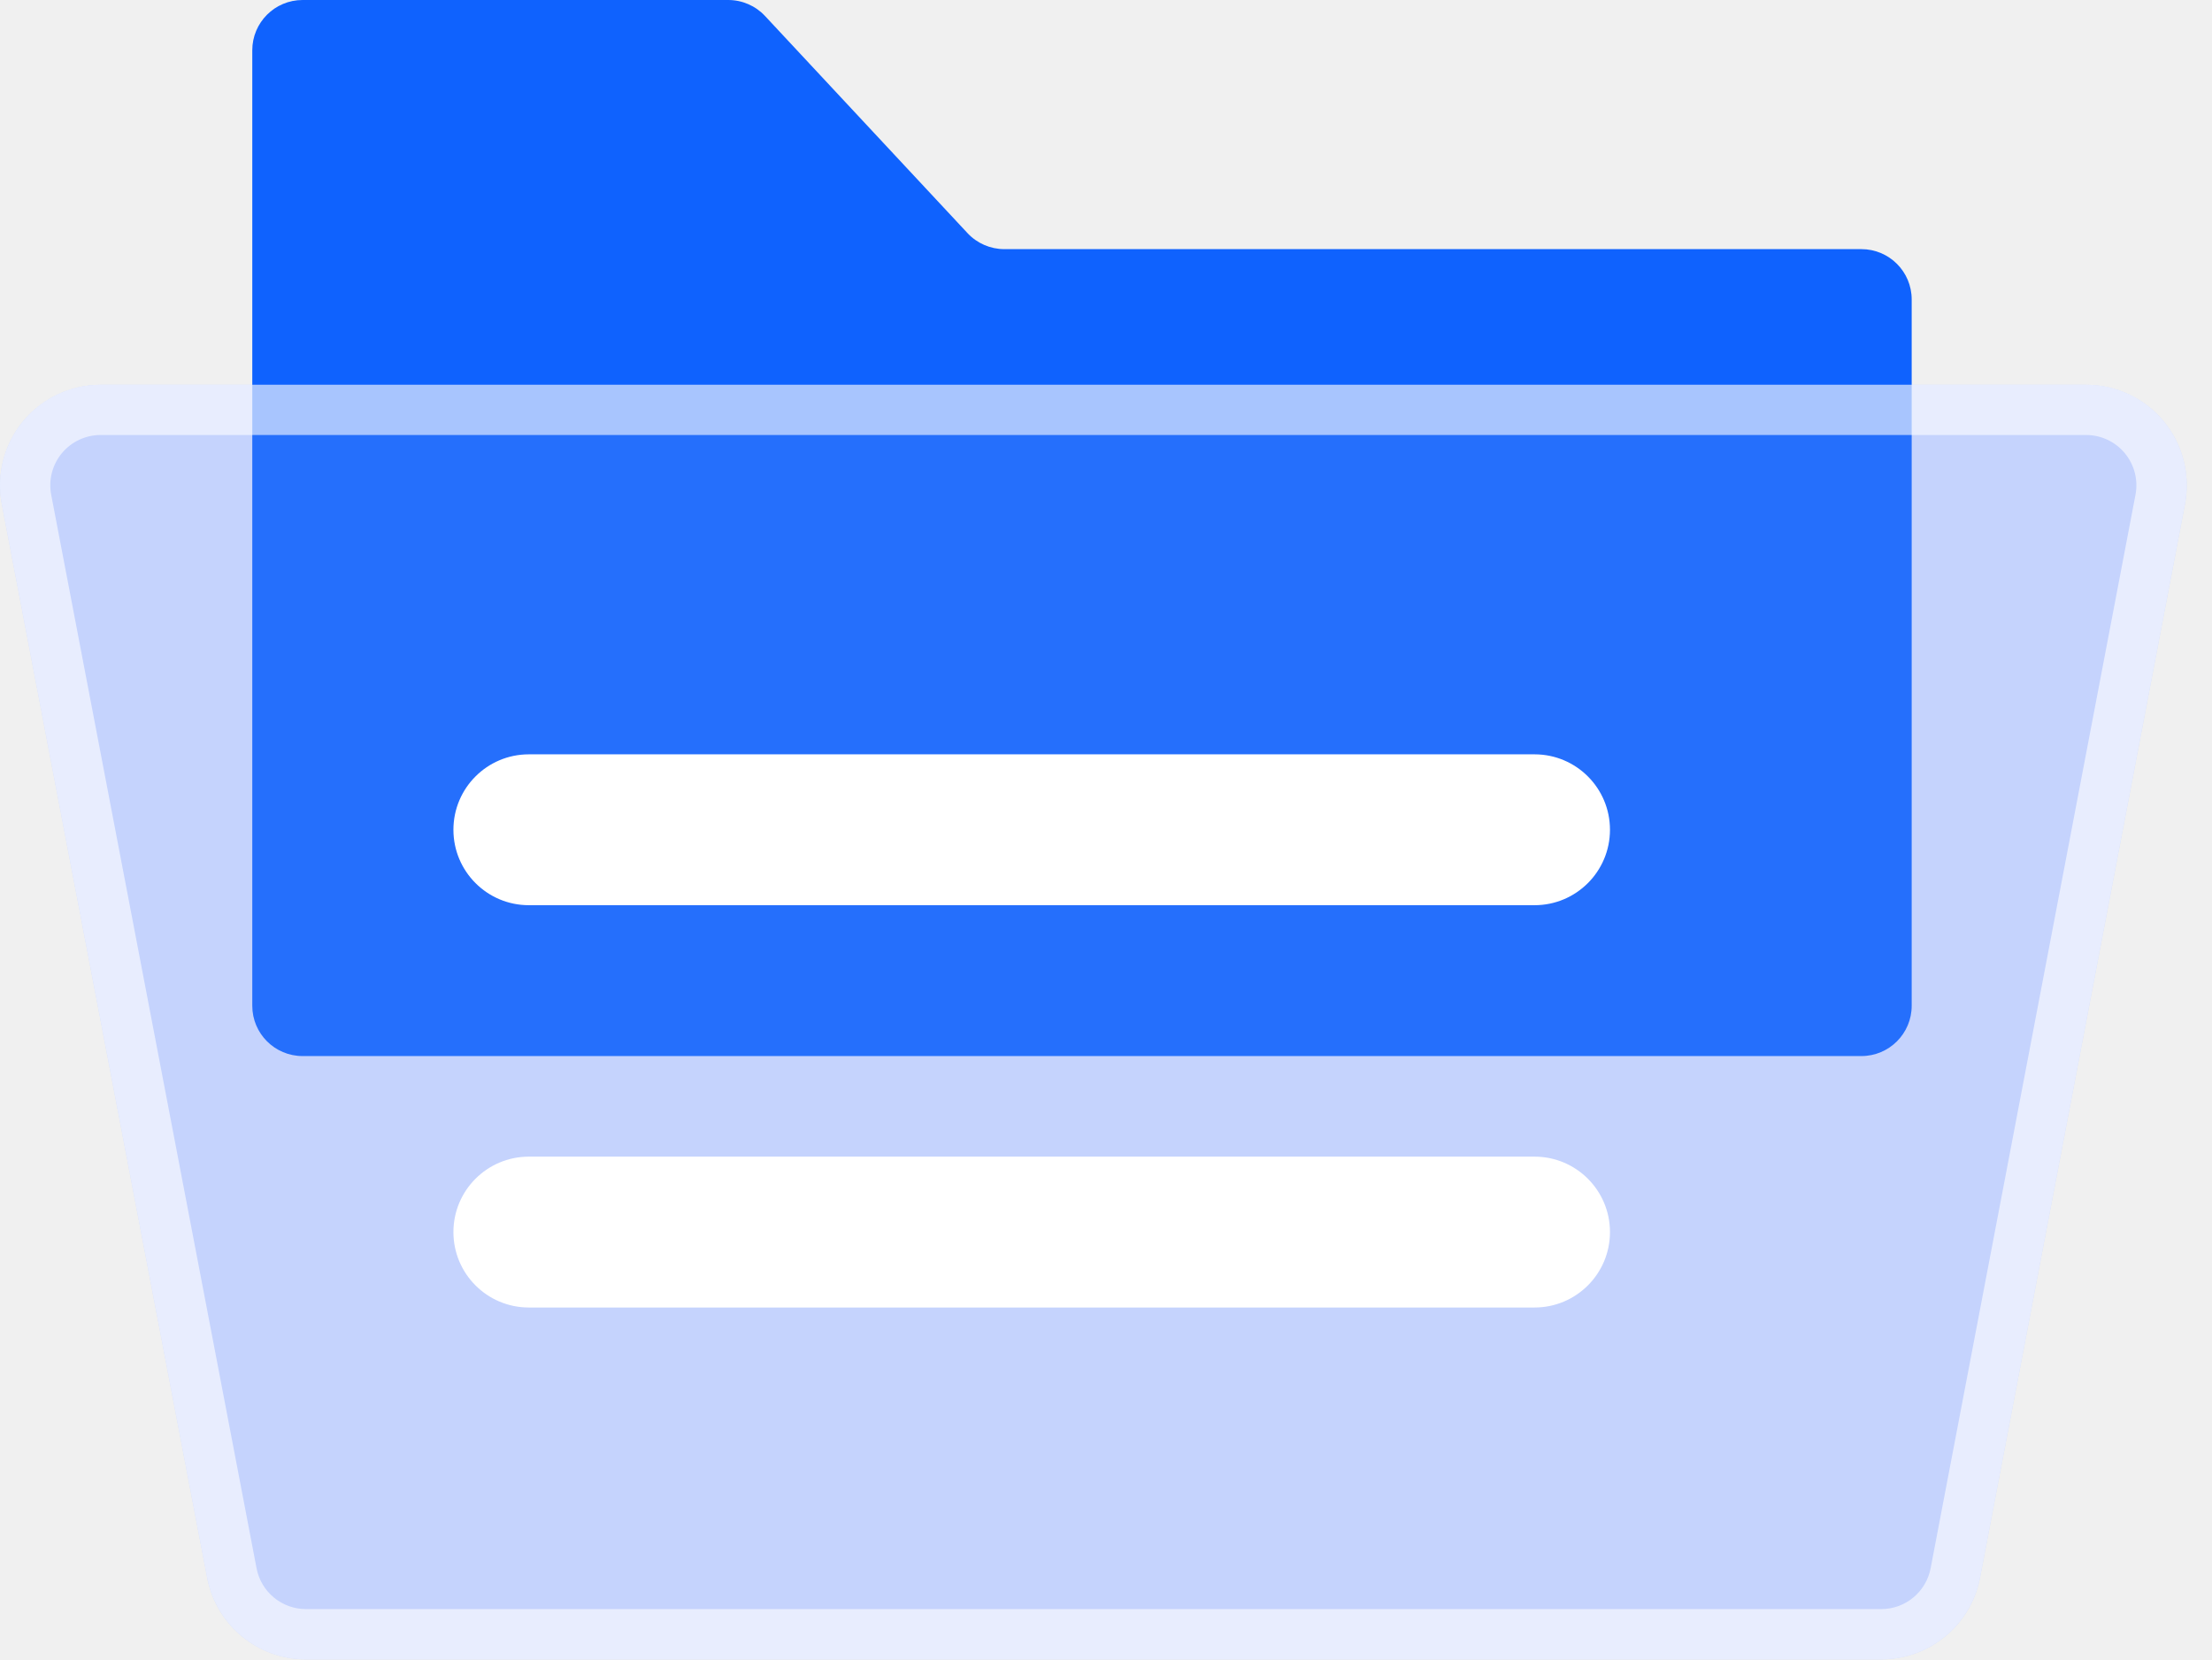
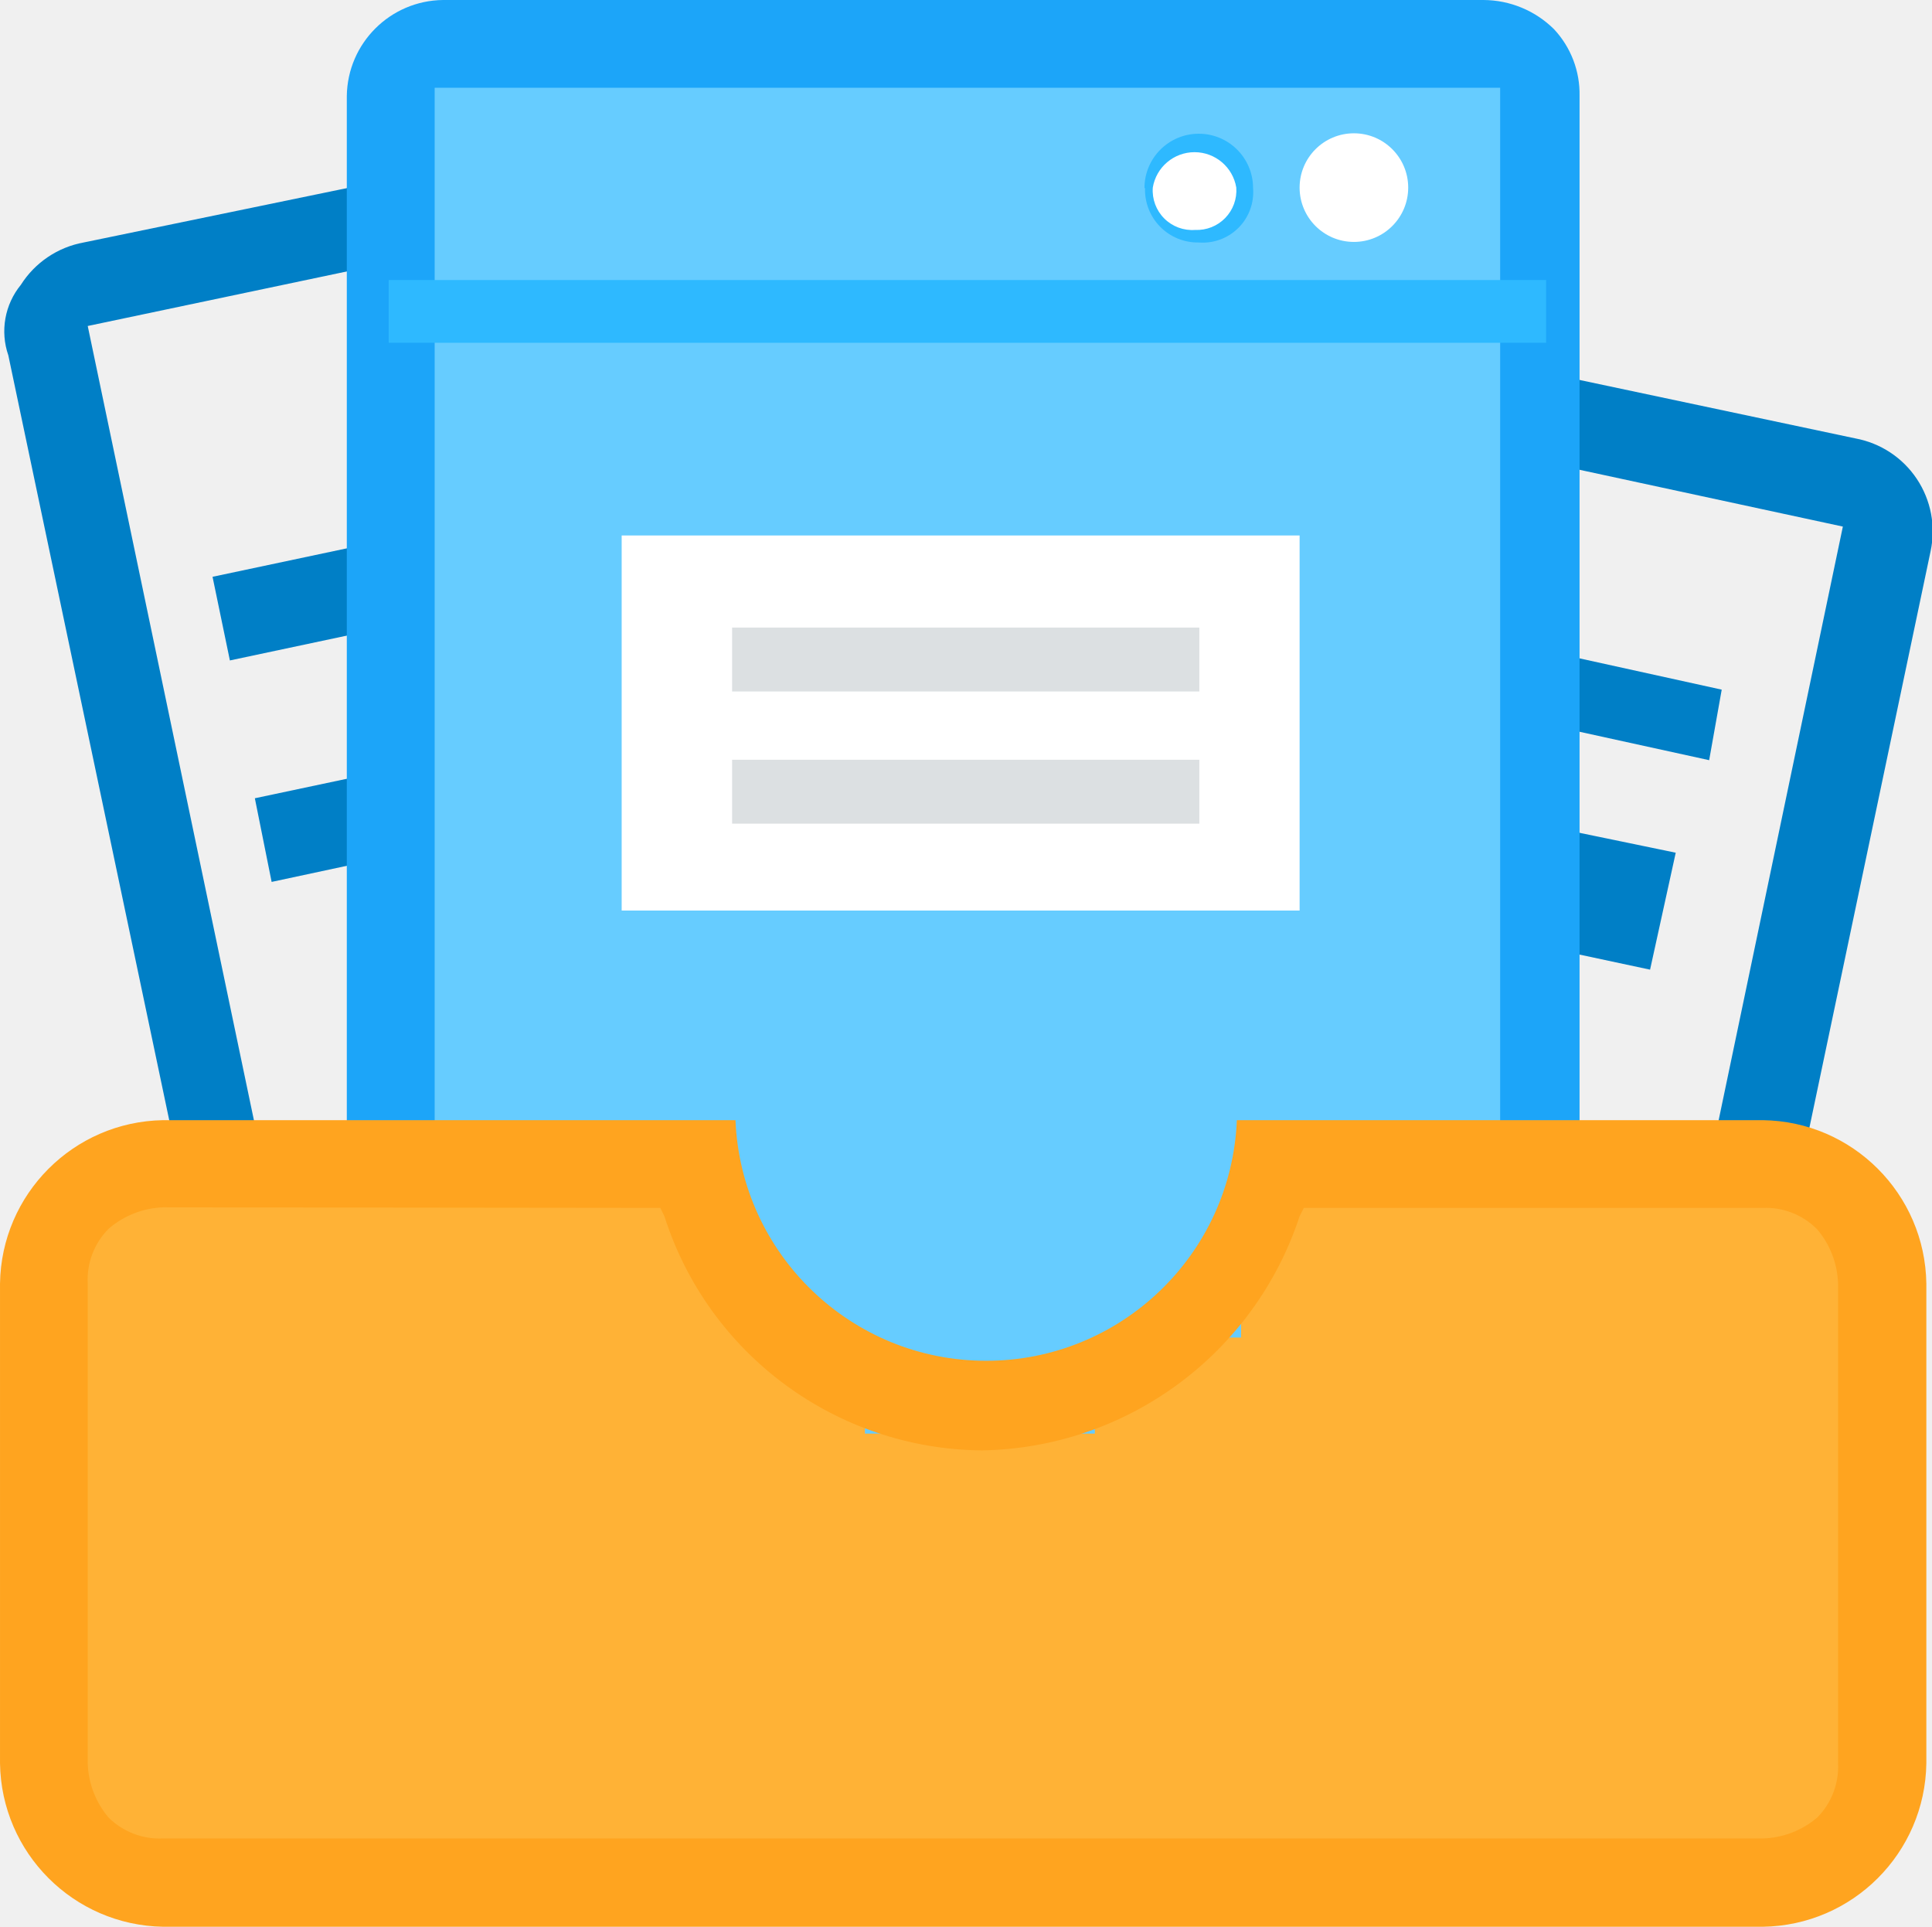
- <svg xmlns="http://www.w3.org/2000/svg" t="1719931839444" class="icon" viewBox="0 0 1365 1024" version="1.1" p-id="23887" width="63.984" height="48">
-   <path d="M1.117 311.11a62.061 62.061 0 0 1 60.975-73.697h1225.232a62.061 62.061 0 0 1 60.975 73.697l-126.448 662.373a62.061 62.061 0 0 1-60.944 50.424H188.788a62.061 62.061 0 0 1-60.944-50.393L1.117 311.11z" fill="#C1D0FF" p-id="23888" />
-   <path d="M155.679 31.03a31.03 31.03 0 0 1 31.03-31.03h262.672a31.03 31.03 0 0 1 22.714 9.868l124.959 133.989a31.03 31.03 0 0 0 22.652 9.868h528.943a31.03 31.03 0 0 1 31.03 31.03V620.606a31.03 31.03 0 0 1-31.03 31.03h-961.939a31.03 31.03 0 0 1-31.03-31.03V31.03z" fill="#0F62FE" p-id="23889" />
-   <path d="M1.117 311.11A62.061 62.061 0 0 1 62.092 237.382h1225.232a62.061 62.061 0 0 1 60.975 73.697l-126.448 662.404a62.061 62.061 0 0 1-60.944 50.424H188.788a62.061 62.061 0 0 1-60.944-50.393L1.117 311.11z" fill="#E8E8E8" fill-opacity=".1" p-id="23890" />
-   <path d="M1287.323 268.412a31.03 31.03 0 0 1 30.472 36.833l-126.417 662.404a31.03 31.03 0 0 1-30.472 25.228H188.788a31.03 31.03 0 0 1-30.472-25.197L31.589 305.276a31.03 31.03 0 0 1 30.503-36.864h1225.232z m-1225.232-31.03a62.061 62.061 0 0 0-60.975 73.728L127.845 973.514a62.061 62.061 0 0 0 60.944 50.393h972.117a62.061 62.061 0 0 0 60.944-50.424l126.448-662.404a62.061 62.061 0 0 0-60.975-73.697H62.092z" fill="#FFFFFF" fill-opacity=".6" p-id="23891" />
-   <path d="M279.8 512a46.545 46.545 0 0 1 46.545-46.545h620.606a46.545 46.545 0 0 1 0 93.091h-620.606a46.545 46.545 0 0 1-46.545-46.545z" fill="#FFFFFF" p-id="23892" />
-   <path d="M279.8 760.242a46.545 46.545 0 0 1 46.545-46.545h620.606a46.545 46.545 0 0 1 0 93.091h-620.606a46.545 46.545 0 0 1-46.545-46.545z" fill="#FFFFFF" p-id="23893" />
+ <svg xmlns="http://www.w3.org/2000/svg" t="1722604912749" class="icon" viewBox="0 0 1027 1024" version="1.1" p-id="5419" width="16.047" height="16">
+   <path d="M852.996 895.203h-4.423c-2.249 0-4.498-2.249-8.921-2.249l-408.73-86.589a55.777 55.777 0 0 1-33.286-22.491 45.356 45.356 0 0 1-6.672-37.484l122.199-562.267a54.577 54.577 0 0 1 51.054-39.958h4.423c2.249 0 4.498 2.249 8.921 2.249l408.73 86.589a50.229 50.229 0 0 1 39.958 59.975l-117.701 559.793c-11.095 26.839-31.412 42.432-55.552 42.432z m-415.403-133.295l422.075 91.087 119.95-573.137-422.075-91.012z" fill="#007FC6" p-id="5420" />
+   <path d="M544.199 444.266l13.344-59.975 333.237 68.896-13.644 62.149z m31.112-113.278l4.423-31.112 2.249-6.672 333.237 73.32-6.672 37.484z" fill="#007FC6" p-id="5421" />
+   <path d="M173.253 788.598a52.478 52.478 0 0 1-51.054-40.033L4.423 188.847a38.984 38.984 0 0 1 6.672-37.484 50.154 50.154 0 0 1 33.361-22.491L453.187 44.457a12.07 12.07 0 0 1 11.095-4.498 52.478 52.478 0 0 1 51.054 37.484l117.776 562.267c6.597 26.689-13.344 55.552-40.033 62.224l-408.73 86.664zM46.631 173.253l119.95 573.137 422.075-91.087-119.95-570.888z" fill="#007FC6" p-id="5422" />
+   <path d="M135.469 424.249l335.486-71.071L479.801 397.335h-2.249l-333.162 71.37z m-22.491-117.701l335.411-71.071L457.31 279.859l-335.111 71.145z" fill="#007FC6" p-id="5423" />
+   <path d="M235.477 797.444a27.963 27.963 0 0 1-28.863-28.863V53.303a27.963 27.963 0 0 1 28.863-28.863h553.12A27.963 27.963 0 0 1 817.161 53.303v717.527a27.963 27.963 0 0 1-28.863 28.863H235.477z" fill="#66CCFF" p-id="5424" />
+   <path d="M235.477 817.161a51.654 51.654 0 0 1-51.129-51.129V51.054A51.729 51.729 0 0 1 235.477 0h553.12a53.603 53.603 0 0 1 37.484 15.519A50.454 50.454 0 0 1 839.652 51.054v715.278a51.654 51.654 0 0 1-51.054 51.129z m-4.423-42.207h566.39V46.631H231.054z" fill="#1CA5F9" p-id="5425" />
+   <path d="M206.614 148.813h615.27v33.361H206.614z m402.058-48.88A28.038 28.038 0 0 0 637.236 128.872a26.839 26.839 0 0 0 28.863-28.938 28.863 28.863 0 1 0-57.726 0z" fill="#2EB9FF" p-id="5426" />
+   <path d="M635.286 122.199a20.991 20.991 0 0 1-22.491-22.491 22.491 22.491 0 0 1 44.382 0 20.991 20.991 0 0 1-21.891 22.491z m55.552-22.491a28.863 28.863 0 1 0 57.726 0 28.863 28.863 0 1 0-57.726 0z" fill="#FFFFFF" p-id="5427" />
+   <path d="M719.701 122.199a20.991 20.991 0 0 1-22.491-22.491 22.491 22.491 0 1 1 44.382 0 20.991 20.991 0 0 1-21.891 22.491z" fill="#FFFFFF" p-id="5428" />
+   <path d="M986.291 635.286H659.726v75.569H581.983v51.054h-122.199v-51.054h-68.821V635.286H39.958v351.004h946.332z" fill="#FFB236" p-id="5429" />
+   <path d="M86.664 1024A88.163 88.163 0 0 1 0 937.111V682.217a88.163 88.163 0 0 1 86.664-86.889h304.299a133.37 133.37 0 0 0 266.514 0H937.111A88.163 88.163 0 0 1 1024 682.217v254.894A88.163 88.163 0 0 1 937.111 1024z m0-382.341a46.856 46.856 0 0 0-28.938 11.395A38.384 38.384 0 0 0 46.631 682.217v254.894a46.631 46.631 0 0 0 11.095 28.863 38.459 38.459 0 0 0 28.938 11.095H937.111a46.631 46.631 0 0 0 28.863-11.095 38.309 38.309 0 0 0 11.095-28.863V682.217a46.781 46.781 0 0 0-11.095-28.863 38.309 38.309 0 0 0-28.863-11.395H693.087l-2.249 4.423a180.9 180.9 0 0 1-168.83 124.448 178.801 178.801 0 0 1-168.83-124.448l-2.174-4.423z" fill="#FFA41F" p-id="5430" />
+   <path d="M330.463 284.582h360.375v199.342H330.463z" fill="#FFFFFF" p-id="5431" />
+   <path d="M389.163 333.537h248.372v33.961H389.163zM389.163 403.782h248.372v33.961H389.163z" fill="#DCE0E2" p-id="5432" />
</svg>
